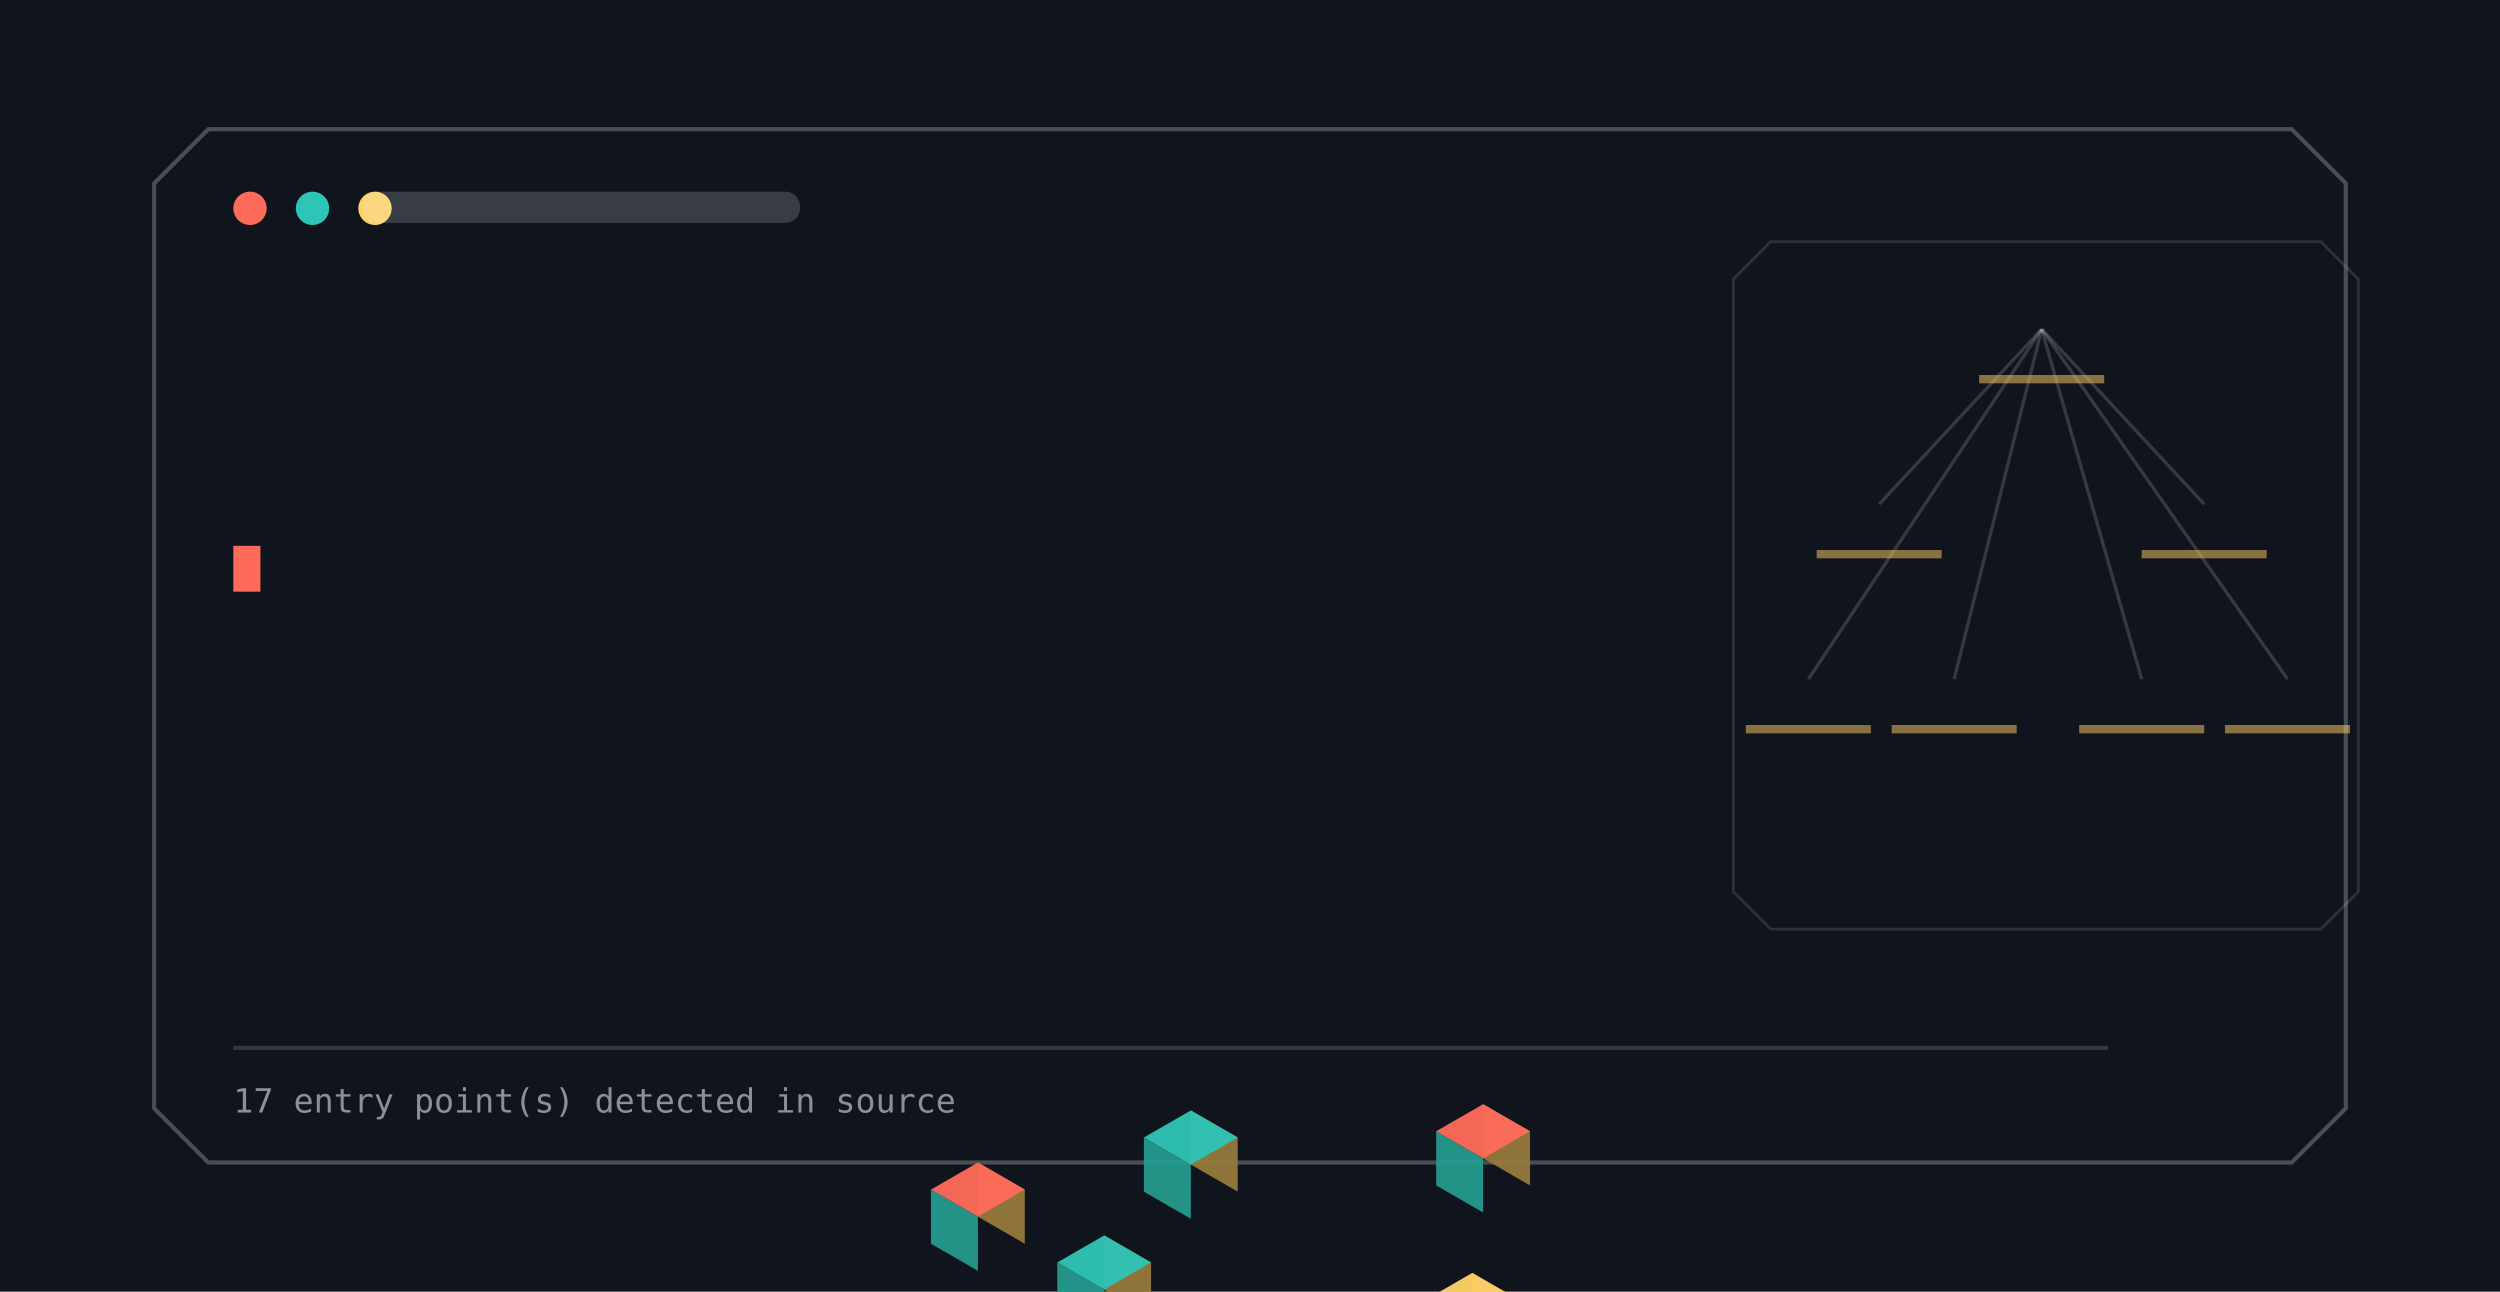
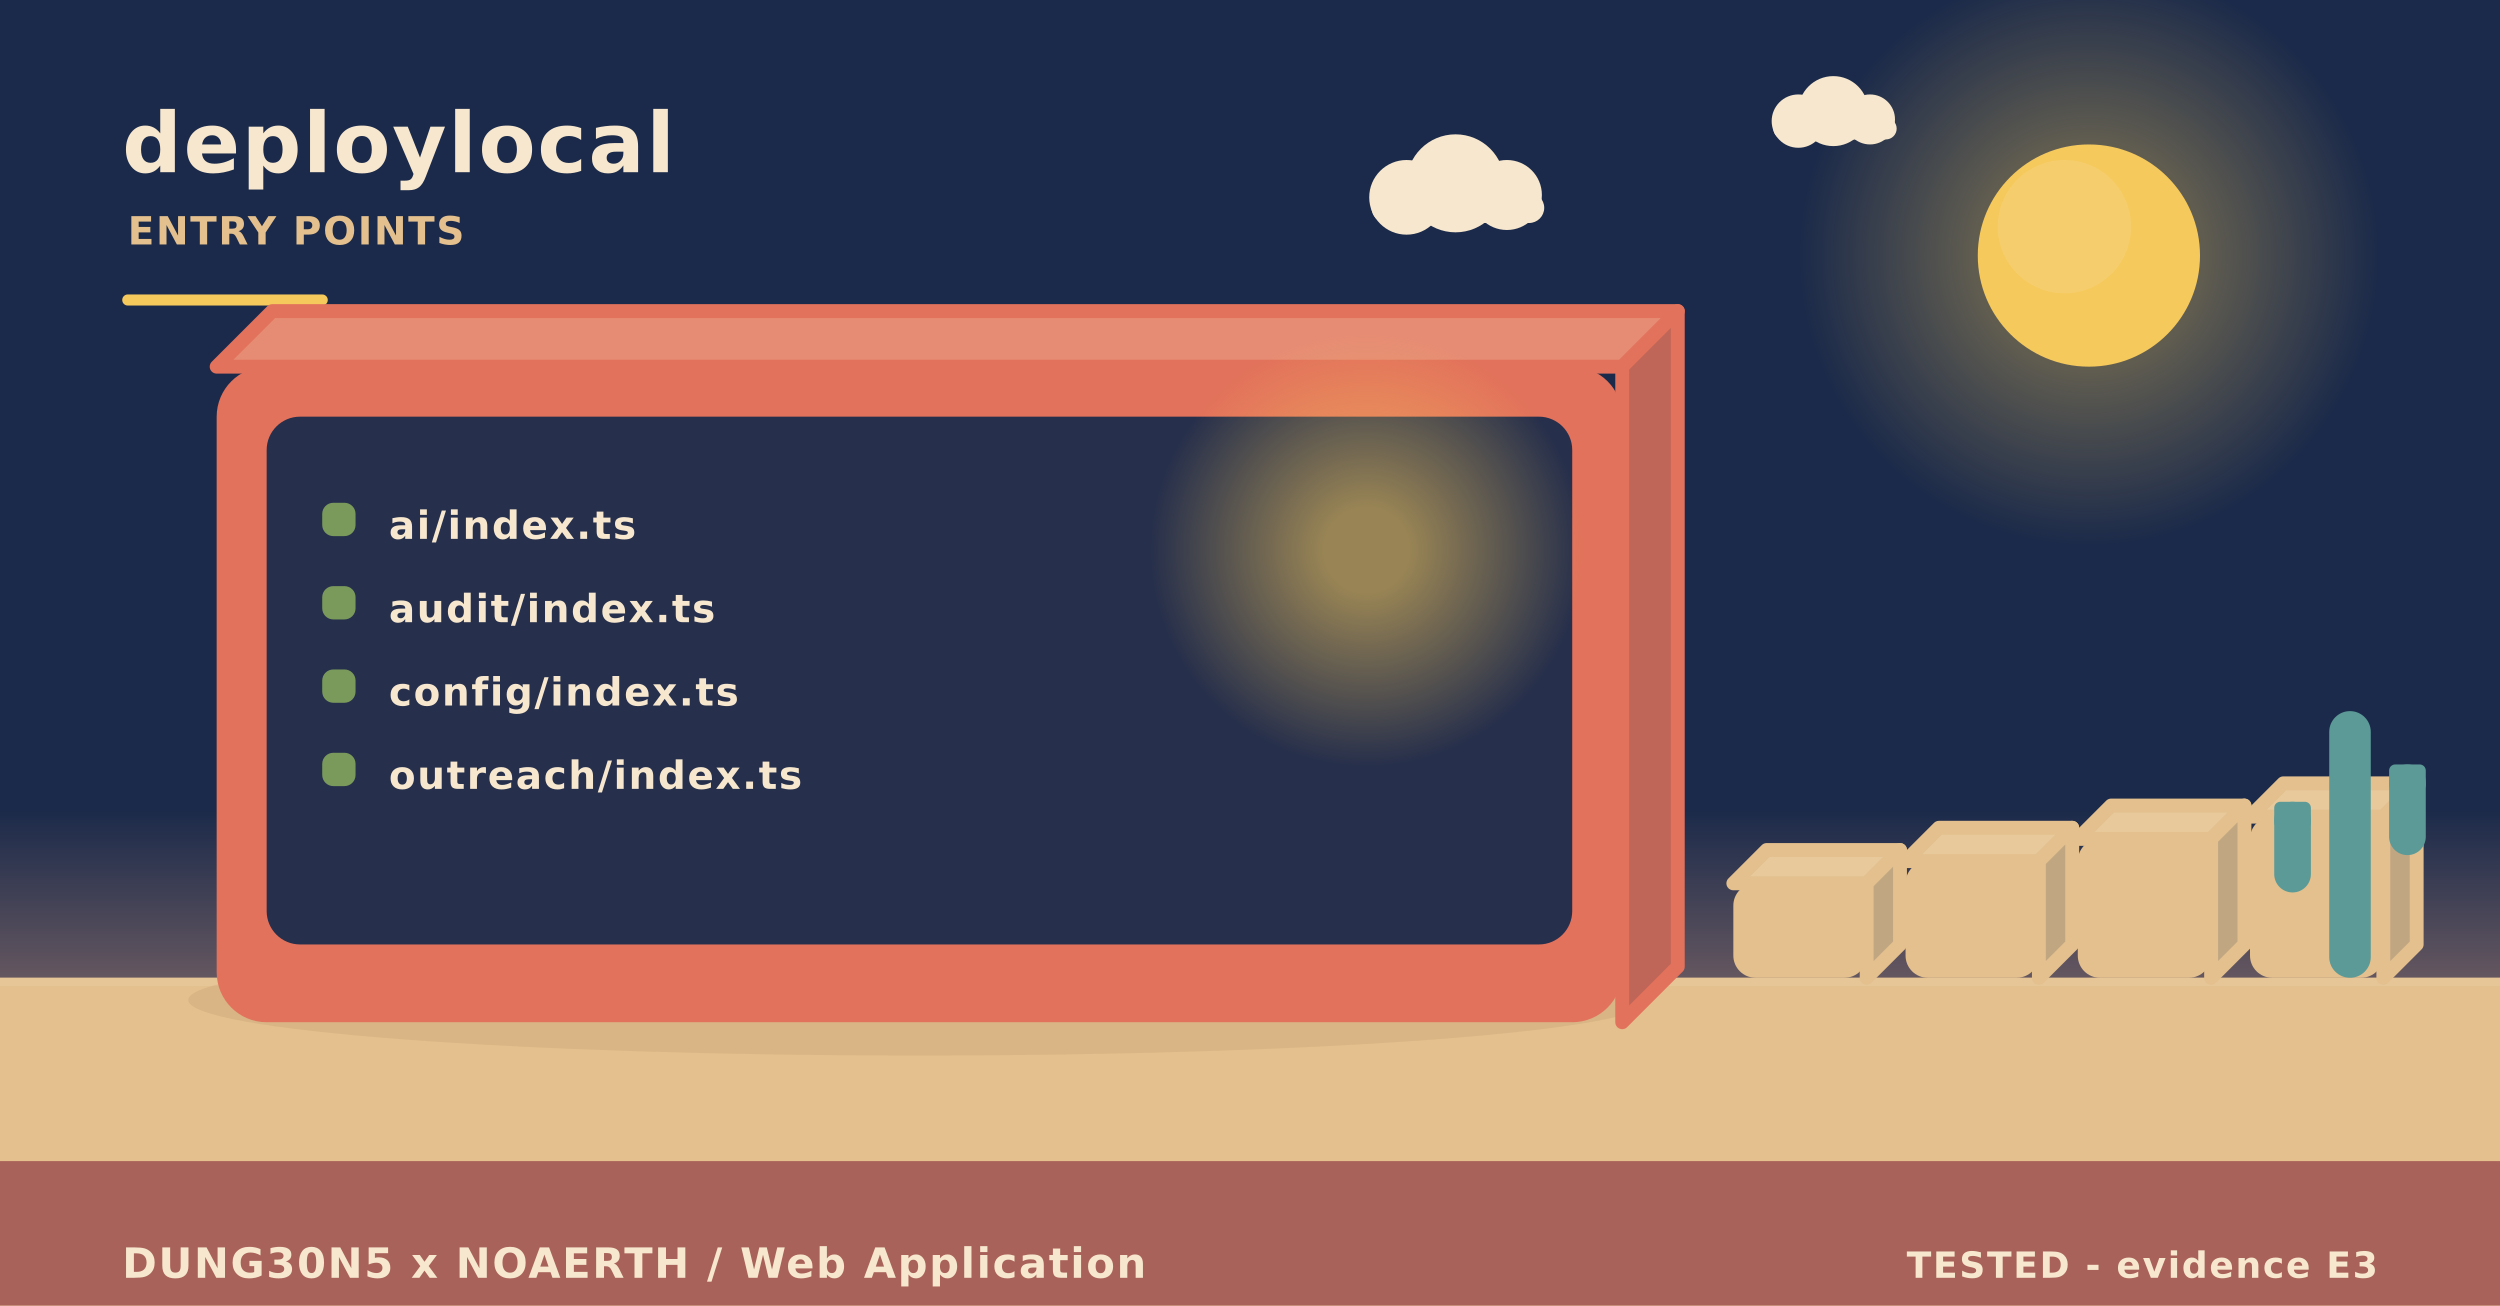
- <svg xmlns="http://www.w3.org/2000/svg" viewBox="0 0 1200 620" width="1200" height="620" role="img" aria-label="deploylocal command surface">
-   <rect width="1200" height="620" fill="#10141c" />
-   <defs>
-     <linearGradient id="gt" x1="0" y1="0" x2="1" y2="1">
-       <stop offset="0%" stop-color="#ff6b5a" />
-       <stop offset="100%" stop-color="#2ec4b6" />
-     </linearGradient>
-   </defs>
-   <path d="M100.00,62.00 H1100.00 L1126.00,88.00 V532.00 L1100.00,558.00 H100.00 L74.00,532.00 V88.00 Z" fill="none" stroke="rgba(242,245,249,0.300)" stroke-width="2.00" opacity="0.85" />
-   <circle cx="120.00" cy="100.00" r="8.00" fill="#ff6b5a" opacity="1.00" />
-   <circle cx="150.00" cy="100.00" r="8.00" fill="#2ec4b6" opacity="1.00" />
-   <circle cx="180.00" cy="100.00" r="8.00" fill="#ffd166" opacity="1.00" />
-   <rect x="174.00" y="92.00" width="210.00" height="15.00" rx="7.00" fill="rgba(242,245,249,0.180)" opacity="1.00" />
-   <text x="112" y="148" font-family="ui-monospace,SFMono-Regular,Menlo,monospace" font-size="21" fill="rgba(242,245,249,0.800)" opacity="0">ai/index.ts<animate attributeName="opacity" values="0;1;1;0" dur="1.5s" begin="0.0s" repeatCount="indefinite" />
-   </text>
-   <text x="112" y="182" font-family="ui-monospace,SFMono-Regular,Menlo,monospace" font-size="21" fill="rgba(242,245,249,0.800)" opacity="0">audit/index.ts<animate attributeName="opacity" values="0;1;1;0" dur="1.5s" begin="1.5s" repeatCount="indefinite" />
-   </text>
-   <text x="112" y="216" font-family="ui-monospace,SFMono-Regular,Menlo,monospace" font-size="21" fill="rgba(242,245,249,0.800)" opacity="0">config/index.ts<animate attributeName="opacity" values="0;1;1;0" dur="1.5s" begin="3.0s" repeatCount="indefinite" />
-   </text>
-   <text x="112" y="250" font-family="ui-monospace,SFMono-Regular,Menlo,monospace" font-size="21" fill="rgba(242,245,249,0.800)" opacity="0">outreach/index.ts<animate attributeName="opacity" values="0;1;1;0" dur="1.5s" begin="4.5s" repeatCount="indefinite" />
-   </text>
-   <rect x="112" y="262" width="13" height="22" fill="#ff6b5a">
-     <animate attributeName="opacity" values="1;0;1" dur="1.05s" begin="0s" repeatCount="indefinite" />
-   </rect>
-   <path d="M850.00,116.00 H1114.00 L1132.00,134.00 V428.00 L1114.00,446.00 H850.00 L832.00,428.00 V134.00 Z" fill="none" stroke="rgba(242,245,249,0.180)" stroke-width="1.40" opacity="0.70" />
-   <line x1="980.00" y1="158.00" x2="902.00" y2="242.00" stroke="rgba(242,245,249,0.300)" stroke-width="1.60" opacity="0.55" />
-   <line x1="980.00" y1="158.00" x2="1058.00" y2="242.00" stroke="rgba(242,245,249,0.300)" stroke-width="1.60" opacity="0.55" />
-   <line x1="980.00" y1="158.00" x2="868.00" y2="326.00" stroke="rgba(242,245,249,0.300)" stroke-width="1.60" opacity="0.55" />
-   <line x1="980.00" y1="158.00" x2="938.00" y2="326.00" stroke="rgba(242,245,249,0.300)" stroke-width="1.60" opacity="0.55" />
-   <line x1="980.00" y1="158.00" x2="1028.00" y2="326.00" stroke="rgba(242,245,249,0.300)" stroke-width="1.60" opacity="0.55" />
-   <line x1="980.00" y1="158.00" x2="1098.00" y2="326.00" stroke="rgba(242,245,249,0.300)" stroke-width="1.60" opacity="0.55" />
-   <polygon points="711.87,556.00 734.39,569.00 734.39,543.00 711.87,530.00" fill="#94793b" opacity="0.95" />
-   <polygon points="689.36,569.00 711.87,582.00 711.87,556.00 689.36,543.00" fill="#24998e" opacity="0.95" />
-   <polygon points="711.87,530.00 734.39,543.00 711.87,556.00 689.36,543.00" fill="#ff6b5a" opacity="0.95" />
+ <svg xmlns="http://www.w3.org/2000/svg" width="900" height="470" viewBox="0 0 900 470" role="img" aria-label="deploylocal - how it is operated">
+   <linearGradient id="skyt" x1="0" y1="0" x2="0" y2="1">
+     <stop offset="0" stop-color="#1b2a4a" />
+     <stop offset="0.62" stop-color="#1b2a4a" />
+     <stop offset="1" stop-color="#f3ad8a" />
+   </linearGradient>
+   <rect width="900" height="470" fill="url(#skyt)" />
+   <radialGradient id="sunt">
+     <stop offset="0.35" stop-color="#f5c95c" stop-opacity="0.34" />
+     <stop offset="1" stop-color="#f5c95c" stop-opacity="0" />
+   </radialGradient>
+   <circle cx="752" cy="92" r="104" fill="url(#sunt)" />
+   <circle cx="752" cy="92" r="40" fill="#f5c95c" />
+   <circle cx="743.2" cy="81.6" r="24" fill="#f5d27e" opacity="0.5" />
  <g>
-     <rect x="950.00" y="180.00" width="60.00" height="4.00" rx="0.00" fill="rgba(255,209,102,0.500)" opacity="1.00" />
-     <animate attributeName="opacity" values="0.25;1.0;0.25" dur="9.5s" begin="0.0s" repeatCount="indefinite" />
+     <circle cx="524" cy="66" r="17.64" fill="#f6e7ce" />
+     <circle cx="506.36" cy="71.04" r="13.44" fill="#f6e7ce" />
+     <circle cx="542.48" cy="70.2" r="12.6" fill="#f6e7ce" />
+     <rect x="493.76" y="69.36" width="62.16" height="10.92" rx="5.46" fill="#f6e7ce" />
+     <animateTransform attributeName="transform" type="translate" values="0 0;24 0;0 0" dur="36s" begin="0s" repeatCount="indefinite" />
  </g>
-   <polygon points="571.58,559.00 594.09,572.00 594.09,546.00 571.58,533.00" fill="#94793b" opacity="0.95" />
-   <polygon points="549.06,572.00 571.58,585.00 571.58,559.00 549.06,546.00" fill="#24998e" opacity="0.95" />
-   <polygon points="571.58,533.00 594.09,546.00 571.58,559.00 549.06,546.00" fill="#2ec4b6" opacity="0.95" />
  <g>
-     <rect x="872.00" y="264.00" width="60.00" height="4.00" rx="0.00" fill="rgba(255,209,102,0.500)" opacity="1.00" />
-     <animate attributeName="opacity" values="0.25;1.0;0.25" dur="9.5s" begin="0.4s" repeatCount="indefinite" />
+     <circle cx="660" cy="40" r="12.6" fill="#f6e7ce" />
+     <circle cx="647.4" cy="43.6" r="9.6" fill="#f6e7ce" />
+     <circle cx="673.2" cy="43" r="9" fill="#f6e7ce" />
+     <rect x="638.4" y="42.4" width="44.4" height="7.8" rx="3.9" fill="#f6e7ce" />
+     <animateTransform attributeName="transform" type="translate" values="0 0;-18 0;0 0" dur="46s" begin="3s" repeatCount="indefinite" />
  </g>
-   <polygon points="706.68,637.00 729.19,650.00 729.19,624.00 706.68,611.00" fill="#94793b" opacity="0.95" />
-   <polygon points="684.16,650.00 706.68,663.00 706.68,637.00 684.16,624.00" fill="#24998e" opacity="0.95" />
-   <polygon points="706.68,611.00 729.19,624.00 706.68,637.00 684.16,624.00" fill="#ffd166" opacity="0.95" />
+   <rect x="0" y="352" width="900" height="118" fill="#e3c08d" />
+   <rect x="0" y="352" width="900" height="3" fill="#e6c596" />
+   <text x="44" y="62" font-family="Verdana,DejaVu Sans,sans-serif" font-size="30" font-weight="700" letter-spacing="0.6" fill="#f6e7ce" text-anchor="start">deploylocal</text>
+   <text x="46" y="88" font-family="Verdana,DejaVu Sans,sans-serif" font-size="14" font-weight="700" letter-spacing="0.6" fill="#e3c08d" text-anchor="start">ENTRY POINTS</text>
+   <rect x="44" y="106" width="74" height="4" rx="2" fill="#f5c95c" />
+   <ellipse cx="331" cy="360" rx="263.2" ry="20" fill="rgba(138,90,68,0.11)" />
+   <path d="M78,132 L584,132 L604,112 L98,112 Z" fill="#e68c74" stroke="#e2725b" stroke-width="5" stroke-linejoin="round" />
+   <path d="M584,132 L604,112 L604,348 L584,368 Z" fill="#c06658" stroke="#e2725b" stroke-width="5" stroke-linejoin="round" />
+   <rect x="78" y="132" width="506" height="236" rx="18" fill="#e2725b" />
+   <rect x="96" y="150" width="470" height="190" rx="12" fill="#1b2a4a" opacity="0.94" />
+   <radialGradient id="lamp20521">
+     <stop offset="0.2" stop-color="#f5c95c" stop-opacity="0.55" />
+     <stop offset="1" stop-color="#f5c95c" stop-opacity="0" />
+   </radialGradient>
+   <circle cx="492" cy="198" r="78" fill="url(#lamp20521)" />
+   <rect x="116" y="181" width="12" height="12" rx="4" fill="#7a9a5c" />
  <g>
-     <rect x="1028.00" y="264.00" width="60.00" height="4.00" rx="0.00" fill="rgba(255,209,102,0.500)" opacity="1.00" />
-     <animate attributeName="opacity" values="0.25;1.0;0.25" dur="9.5s" begin="0.8s" repeatCount="indefinite" />
+     <text x="140" y="194" font-family="Verdana,DejaVu Sans,sans-serif" font-size="14" font-weight="700" letter-spacing="0.6" fill="#f6e7ce" text-anchor="start">ai/index.ts</text>
+     <animateTransform attributeName="transform" type="translate" values="0 10;0 0" dur="0.7s" begin="0.4s" fill="freeze" />
  </g>
-   <polygon points="469.39,584.00 491.90,597.00 491.90,571.00 469.39,558.00" fill="#94793b" opacity="0.95" />
-   <polygon points="446.87,597.00 469.39,610.00 469.39,584.00 446.87,571.00" fill="#24998e" opacity="0.95" />
-   <polygon points="469.39,558.00 491.90,571.00 469.39,584.00 446.87,571.00" fill="#ff6b5a" opacity="0.95" />
+   <rect x="116" y="211" width="12" height="12" rx="4" fill="#7a9a5c" />
  <g>
-     <rect x="838.00" y="348.00" width="60.00" height="4.00" rx="0.00" fill="rgba(255,209,102,0.500)" opacity="1.00" />
-     <animate attributeName="opacity" values="0.25;1.0;0.25" dur="9.5s" begin="1.2s" repeatCount="indefinite" />
+     <text x="140" y="224" font-family="Verdana,DejaVu Sans,sans-serif" font-size="14" font-weight="700" letter-spacing="0.6" fill="#f6e7ce" text-anchor="start">audit/index.ts</text>
+     <animateTransform attributeName="transform" type="translate" values="0 10;0 0" dur="0.7s" begin="0.7s" fill="freeze" />
  </g>
-   <polygon points="530.01,619.00 552.52,632.00 552.52,606.00 530.01,593.00" fill="#94793b" opacity="0.95" />
-   <polygon points="507.49,632.00 530.01,645.00 530.01,619.00 507.49,606.00" fill="#24998e" opacity="0.95" />
-   <polygon points="530.01,593.00 552.52,606.00 530.01,619.00 507.49,606.00" fill="#2ec4b6" opacity="0.95" />
+   <rect x="116" y="241" width="12" height="12" rx="4" fill="#7a9a5c" />
  <g>
-     <rect x="908.00" y="348.00" width="60.00" height="4.00" rx="0.00" fill="rgba(255,209,102,0.500)" opacity="1.00" />
-     <animate attributeName="opacity" values="0.25;1.0;0.25" dur="9.5s" begin="1.6s" repeatCount="indefinite" />
+     <text x="140" y="254" font-family="Verdana,DejaVu Sans,sans-serif" font-size="14" font-weight="700" letter-spacing="0.6" fill="#f6e7ce" text-anchor="start">config/index.ts</text>
+     <animateTransform attributeName="transform" type="translate" values="0 10;0 0" dur="0.7s" begin="1s" fill="freeze" />
  </g>
-   <polygon points="607.95,664.00 630.47,677.00 630.47,651.00 607.95,638.00" fill="#94793b" opacity="0.95" />
-   <polygon points="585.43,677.00 607.95,690.00 607.95,664.00 585.43,651.00" fill="#24998e" opacity="0.95" />
-   <polygon points="607.95,638.00 630.47,651.00 607.95,664.00 585.43,651.00" fill="#ffd166" opacity="0.95" />
-   <g>
-     <rect x="998.00" y="348.00" width="60.00" height="4.00" rx="0.00" fill="rgba(255,209,102,0.500)" opacity="1.00" />
-     <animate attributeName="opacity" values="0.25;1.0;0.25" dur="9.5s" begin="2.0s" repeatCount="indefinite" />
-   </g>
-   <polygon points="668.57,699.00 691.09,712.00 691.09,686.00 668.57,673.00" fill="#94793b" opacity="0.95" />
-   <polygon points="646.05,712.00 668.57,725.00 668.57,699.00 646.05,686.00" fill="#24998e" opacity="0.95" />
-   <polygon points="668.57,673.00 691.09,686.00 668.57,699.00 646.05,686.00" fill="#ff6b5a" opacity="0.95" />
-   <g>
-     <rect x="1068.00" y="348.00" width="60.00" height="4.00" rx="0.00" fill="rgba(255,209,102,0.500)" opacity="1.00" />
-     <animate attributeName="opacity" values="0.25;1.0;0.25" dur="9.5s" begin="2.4s" repeatCount="indefinite" />
-   </g>
-   <rect x="112.00" y="502.00" width="900.00" height="2.00" rx="0.00" fill="rgba(242,245,249,0.160)" opacity="1.00" />
-   <text x="112" y="534" font-family="ui-monospace,Menlo,monospace" font-size="16" fill="rgba(242,245,249,0.550)">17 entry point(s) detected in source</text>
+   <rect x="116" y="271" width="12" height="12" rx="4" fill="#7a9a5c" />
+   <text x="140" y="284" font-family="Verdana,DejaVu Sans,sans-serif" font-size="14" font-weight="700" letter-spacing="0.6" fill="#f6e7ce" text-anchor="start">outreach/index.ts</text>
+   <path d="M624,318 L672,318 L684,306 L636,306 Z" fill="#e7c99b" stroke="#e3c08d" stroke-width="5" stroke-linejoin="round" />
+   <path d="M672,318 L684,306 L684,340 L672,352 Z" fill="#c1a682" stroke="#e3c08d" stroke-width="5" stroke-linejoin="round" />
+   <rect x="624" y="318" width="48" height="34" rx="8" fill="#e3c08d" />
+   <path d="M686,310 L734,310 L746,298 L698,298 Z" fill="#e7c99b" stroke="#e3c08d" stroke-width="5" stroke-linejoin="round" />
+   <path d="M734,310 L746,298 L746,340 L734,352 Z" fill="#c1a682" stroke="#e3c08d" stroke-width="5" stroke-linejoin="round" />
+   <rect x="686" y="310" width="48" height="42" rx="8" fill="#e3c08d" />
+   <path d="M748,302 L796,302 L808,290 L760,290 Z" fill="#e7c99b" stroke="#e3c08d" stroke-width="5" stroke-linejoin="round" />
+   <path d="M796,302 L808,290 L808,340 L796,352 Z" fill="#c1a682" stroke="#e3c08d" stroke-width="5" stroke-linejoin="round" />
+   <rect x="748" y="302" width="48" height="50" rx="8" fill="#e3c08d" />
+   <path d="M810,294 L858,294 L870,282 L822,282 Z" fill="#e7c99b" stroke="#e3c08d" stroke-width="5" stroke-linejoin="round" />
+   <path d="M858,294 L870,282 L870,340 L858,352 Z" fill="#c1a682" stroke="#e3c08d" stroke-width="5" stroke-linejoin="round" />
+   <rect x="810" y="294" width="48" height="58" rx="8" fill="#e3c08d" />
+   <rect x="838.52" y="256" width="14.96" height="96" rx="7.48" fill="#5b9a97" />
+   <rect x="818.72" y="288.64" width="13.2" height="32.64" rx="6.6" fill="#5b9a97" />
+   <rect x="818.72" y="288.64" width="13.2" height="9.6" rx="2.2" fill="#5b9a97" />
+   <rect x="860.08" y="275.2" width="13.2" height="32.64" rx="6.6" fill="#5b9a97" />
+   <rect x="860.08" y="275.2" width="13.2" height="9.6" rx="2.2" fill="#5b9a97" />
+   <rect x="0" y="418" width="900" height="52" rx="0" fill="#a65c56" opacity="0.94" />
+   <text x="44" y="460" font-family="Verdana,DejaVu Sans,sans-serif" font-size="15" font-weight="700" letter-spacing="0.6" fill="#f6e7ce" text-anchor="start">DUNG30N5 x NOAERTH  /  Web Application</text>
+   <text x="856" y="460" font-family="Verdana,DejaVu Sans,sans-serif" font-size="13" font-weight="700" letter-spacing="0.6" fill="#f6e7ce" text-anchor="end">TESTED  -  evidence E3</text>
</svg>
